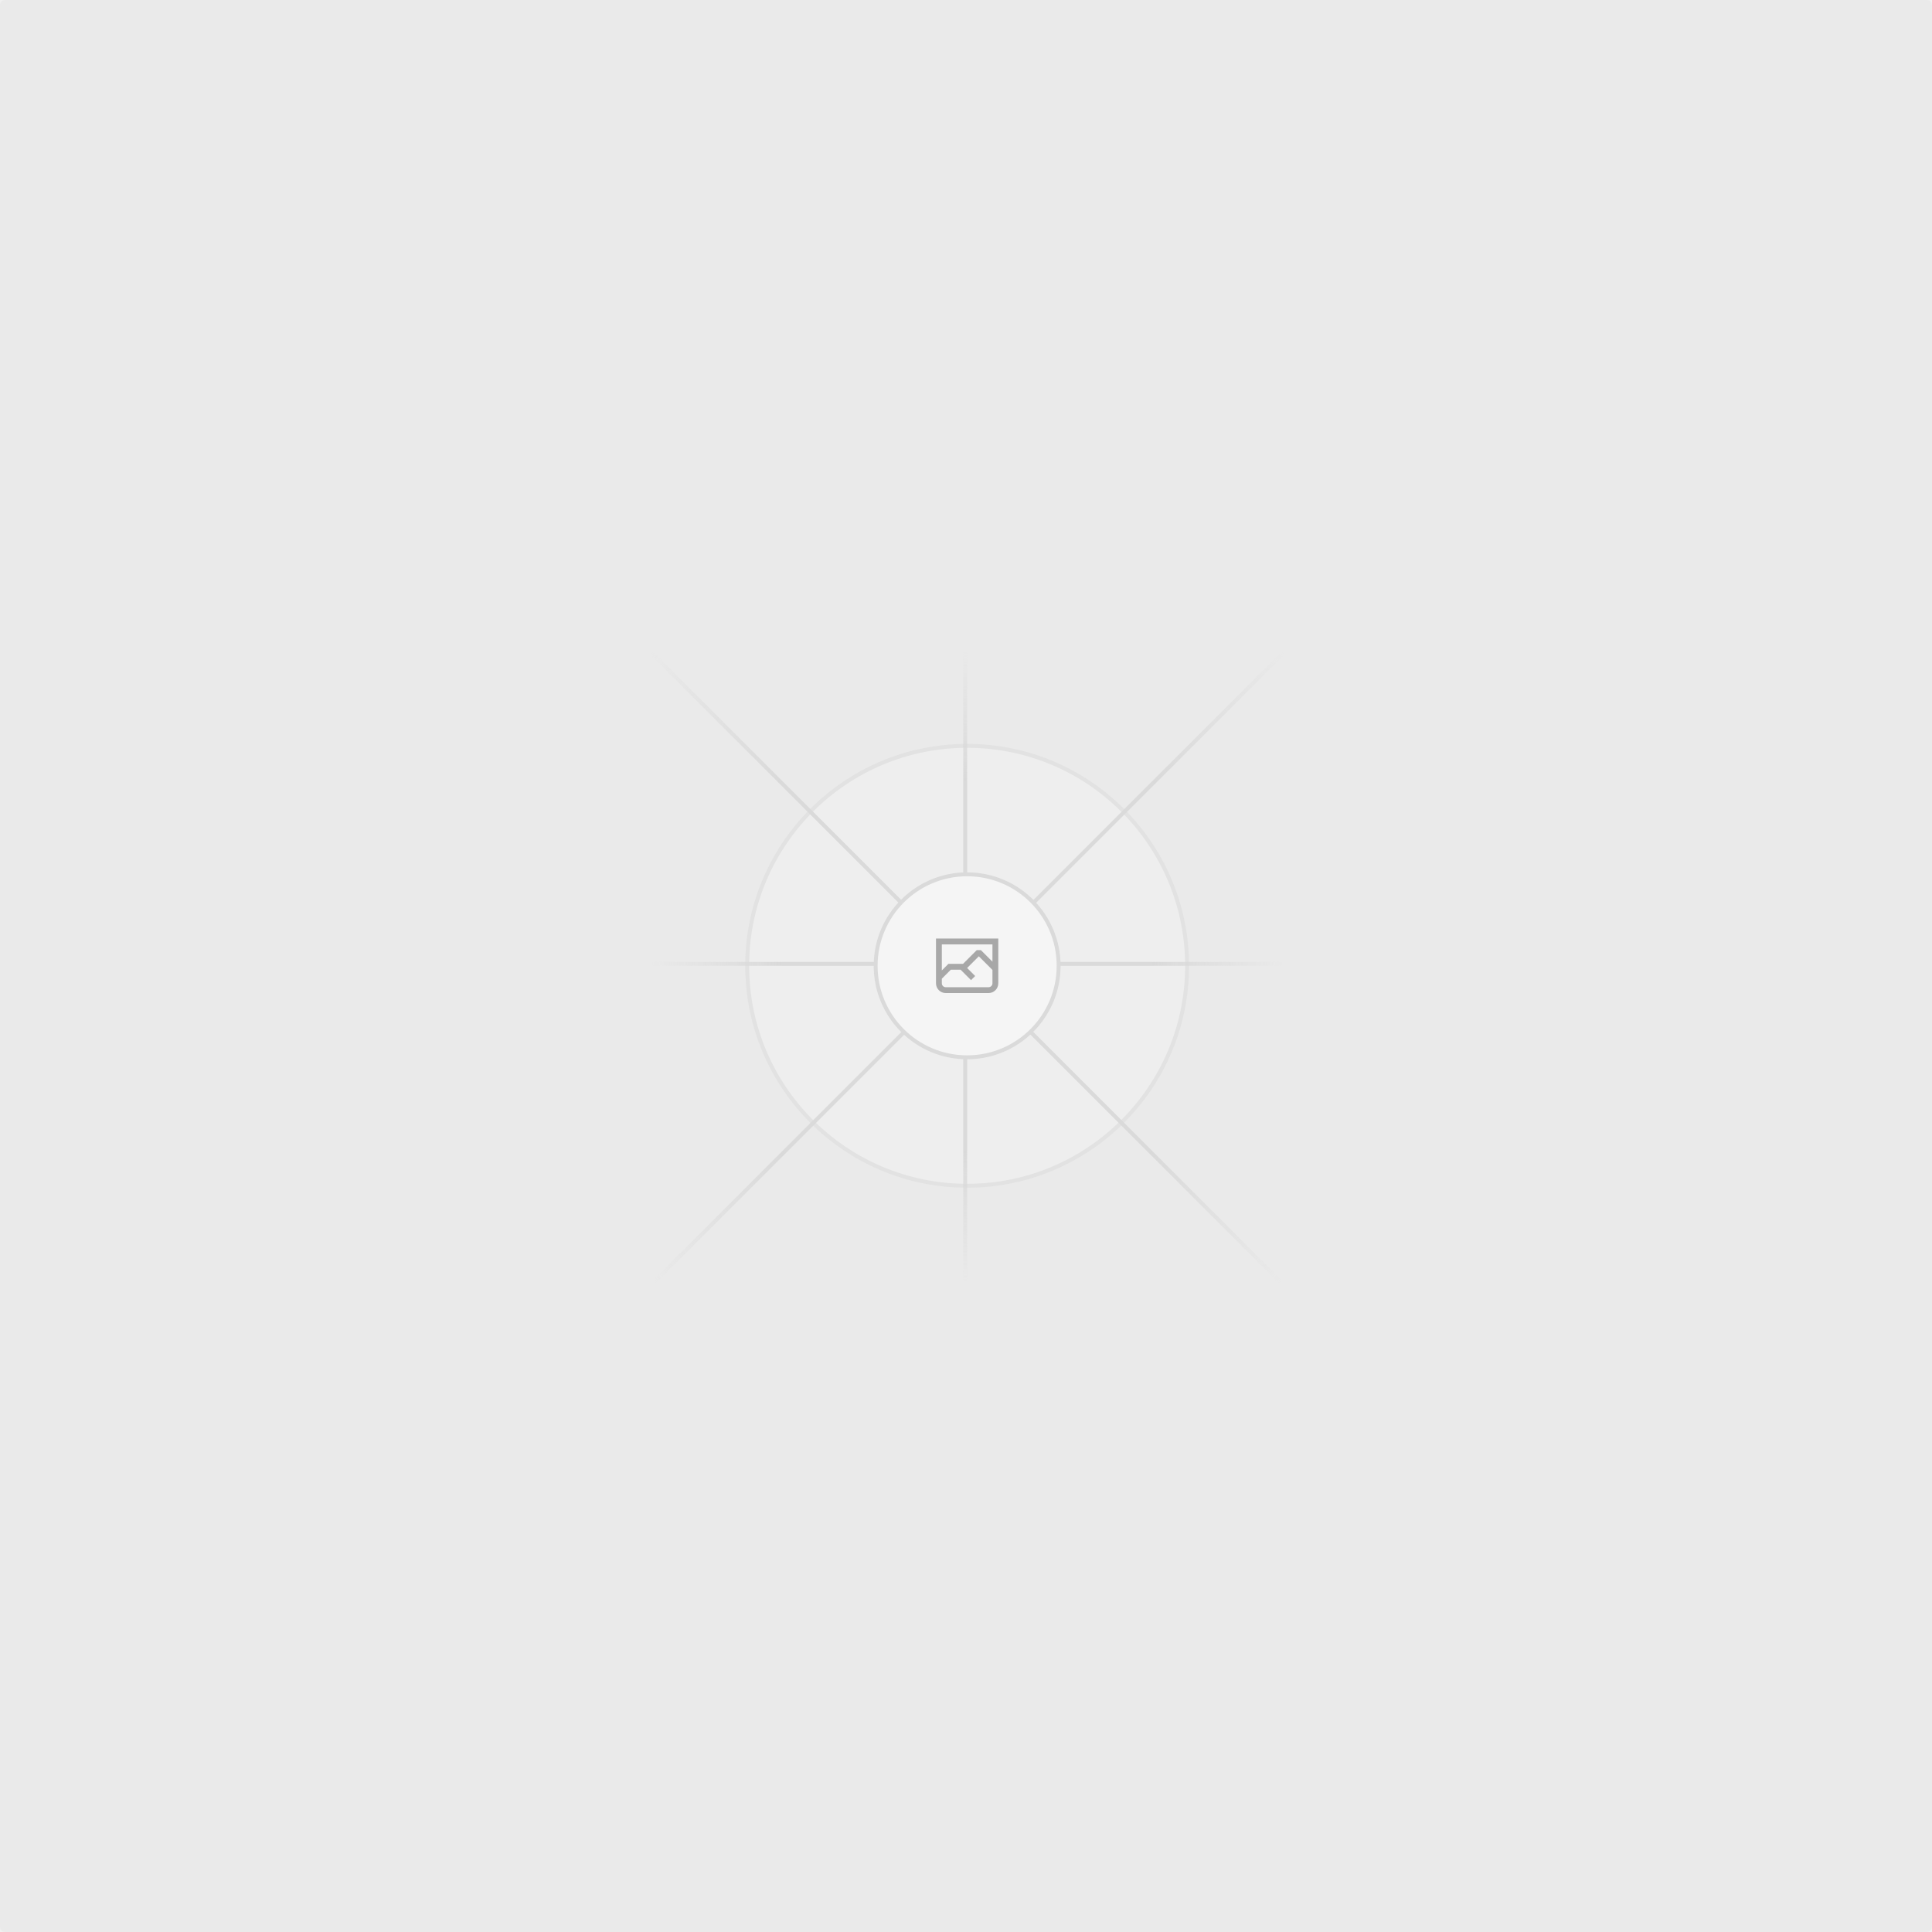
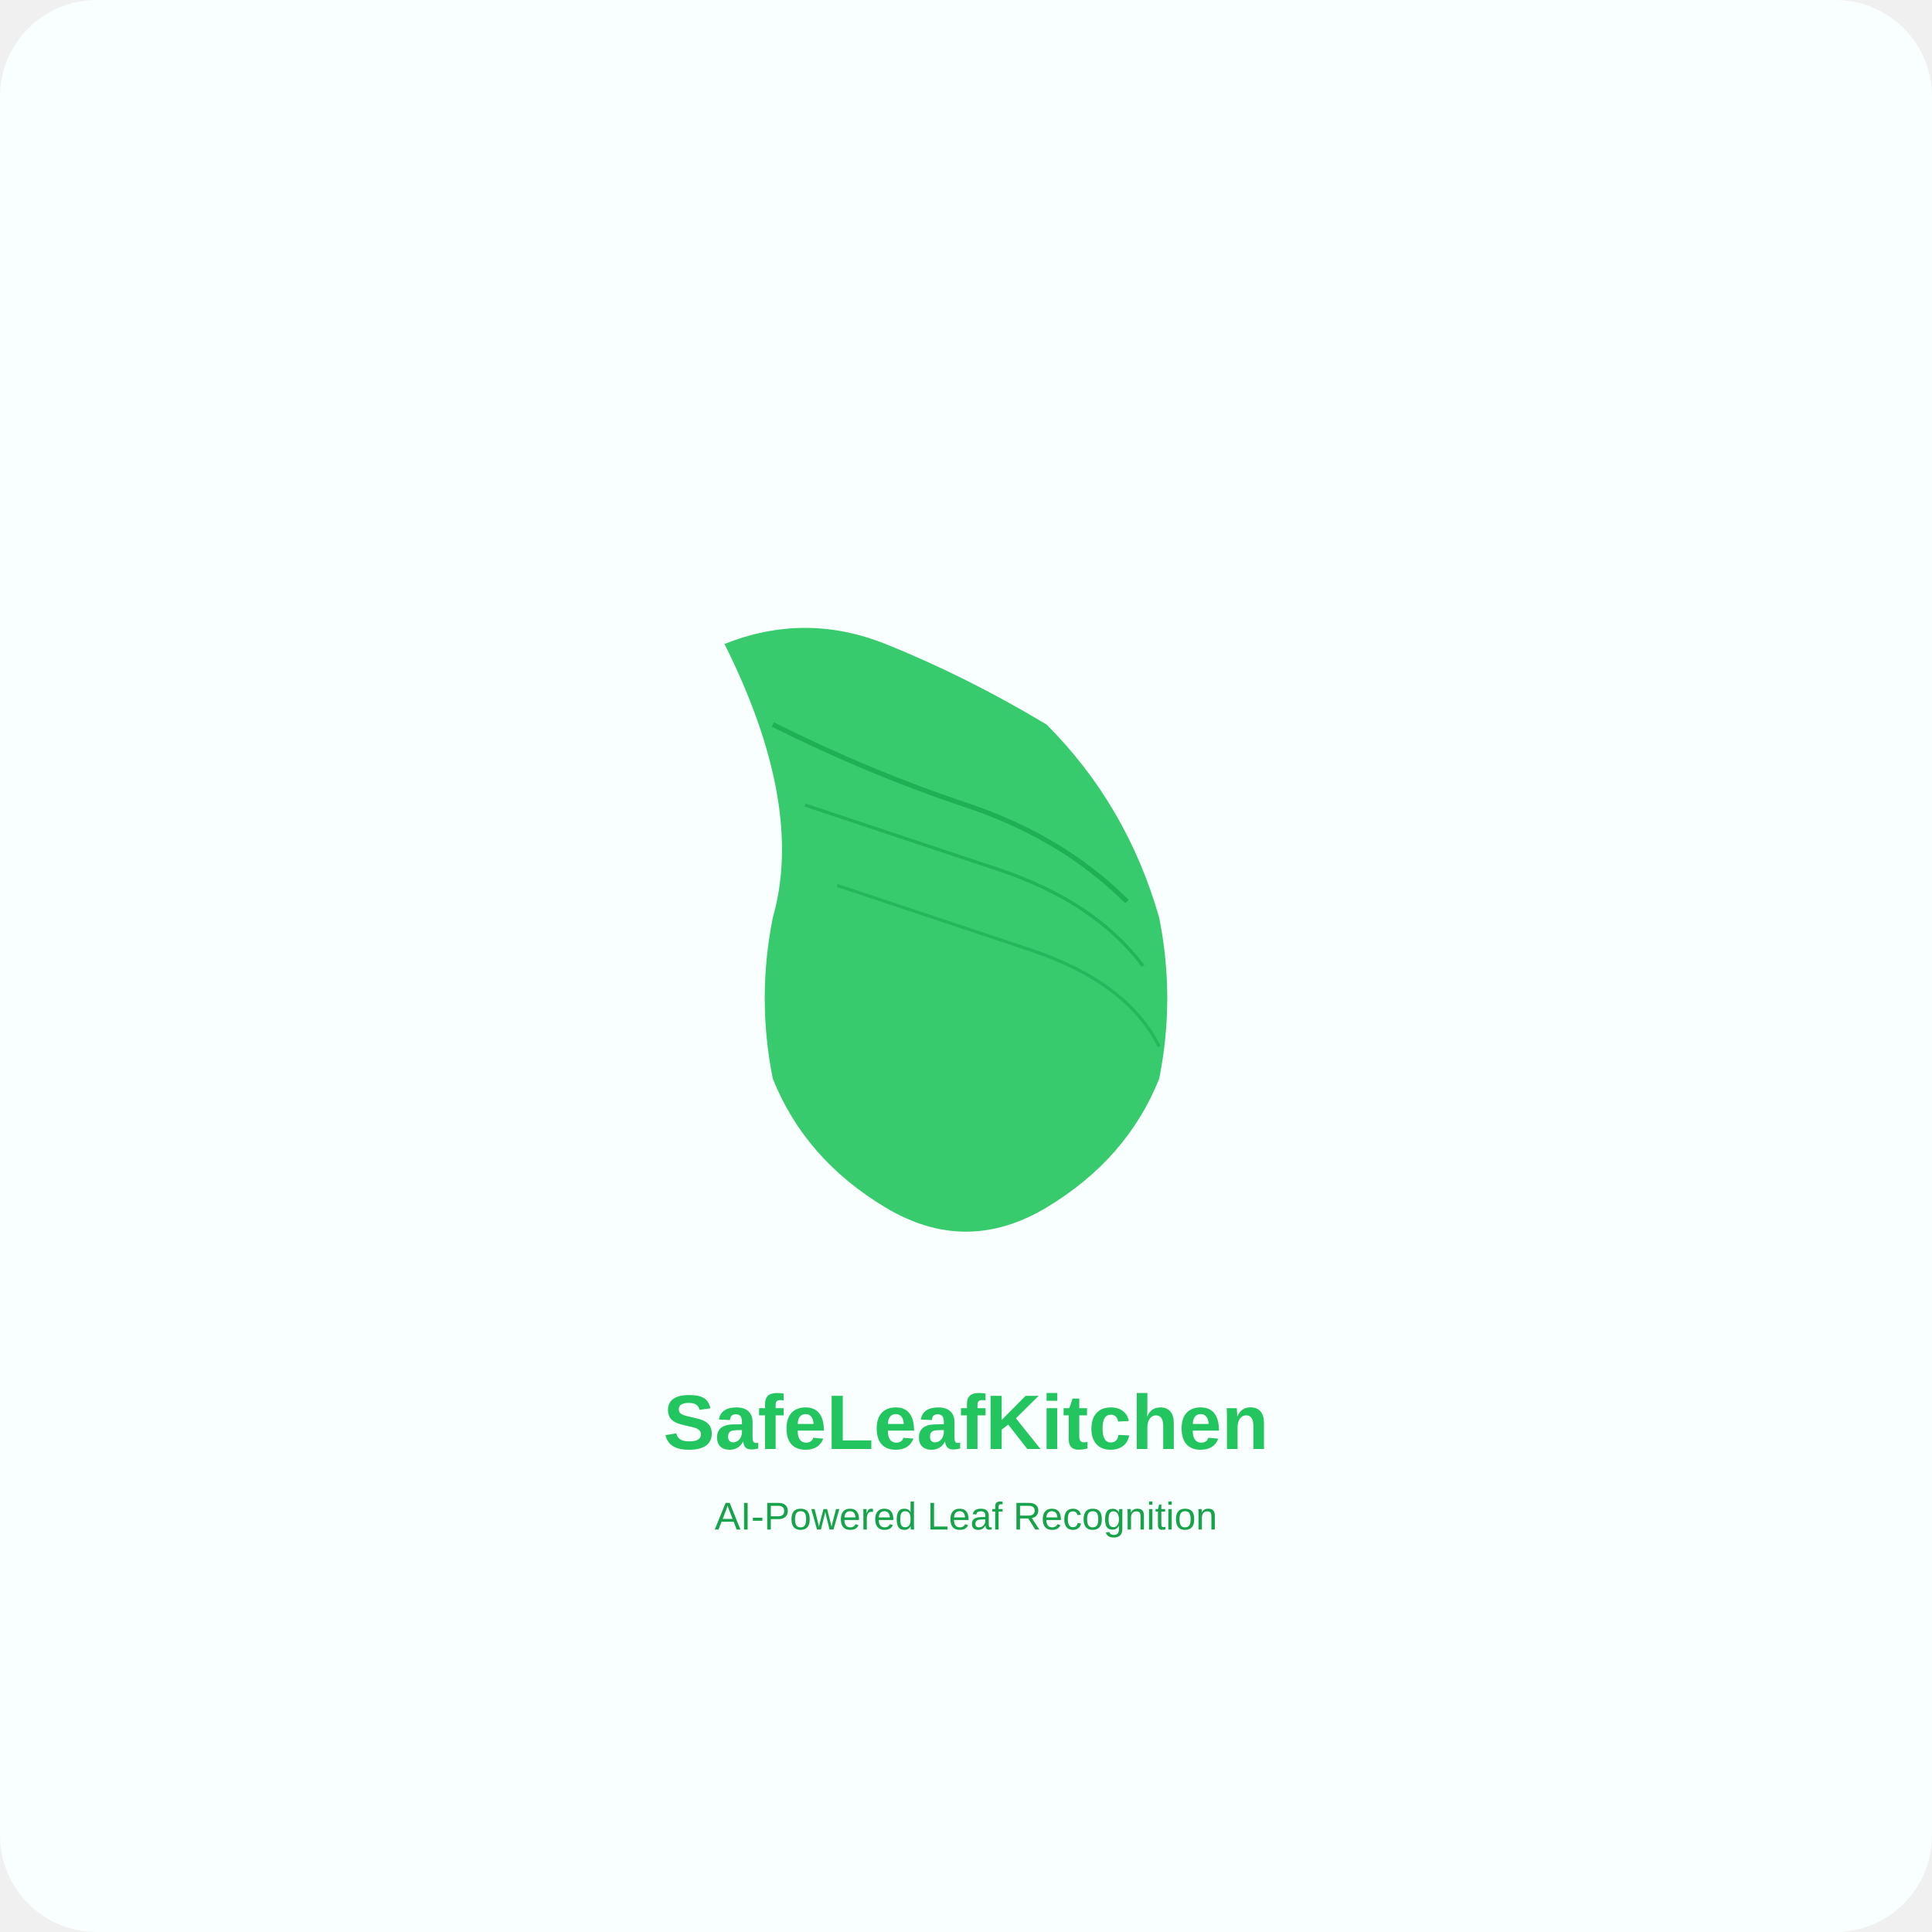
- <svg xmlns="http://www.w3.org/2000/svg" width="1200" height="1200" fill="none">
-   <rect width="1200" height="1200" fill="#EAEAEA" rx="3" />
-   <g opacity=".5">
-     <g opacity=".5">
-       <path fill="#FAFAFA" d="M600.709 736.5c-75.454 0-136.621-61.167-136.621-136.62 0-75.454 61.167-136.621 136.621-136.621 75.453 0 136.62 61.167 136.62 136.621 0 75.453-61.167 136.62-136.62 136.62Z" />
-       <path stroke="#C9C9C9" stroke-width="2.418" d="M600.709 736.5c-75.454 0-136.621-61.167-136.621-136.62 0-75.454 61.167-136.621 136.621-136.621 75.453 0 136.62 61.167 136.62 136.621 0 75.453-61.167 136.62-136.62 136.62Z" />
-     </g>
-     <path stroke="url(#a)" stroke-width="2.418" d="M0-1.209h553.581" transform="scale(1 -1) rotate(45 1163.11 91.165)" />
-     <path stroke="url(#b)" stroke-width="2.418" d="M404.846 598.671h391.726" />
-     <path stroke="url(#c)" stroke-width="2.418" d="M599.5 795.742V404.017" />
-     <path stroke="url(#d)" stroke-width="2.418" d="m795.717 796.597-391.441-391.44" />
-     <path fill="#fff" d="M600.709 656.704c-31.384 0-56.825-25.441-56.825-56.824 0-31.384 25.441-56.825 56.825-56.825 31.383 0 56.824 25.441 56.824 56.825 0 31.383-25.441 56.824-56.824 56.824Z" />
-     <g clip-path="url(#e)">
-       <path fill="#666" fill-rule="evenodd" d="M616.426 586.58h-31.434v16.176l3.553-3.554.531-.531h9.068l.074-.074 8.463-8.463h2.565l7.18 7.181V586.58Zm-15.715 14.654 3.698 3.699 1.283 1.282-2.565 2.565-1.282-1.283-5.2-5.199h-6.066l-5.514 5.514-.073.073v2.876a2.418 2.418 0 0 0 2.418 2.418h26.598a2.418 2.418 0 0 0 2.418-2.418v-8.317l-8.463-8.463-7.181 7.181-.071.072Zm-19.347 5.442v4.085a6.045 6.045 0 0 0 6.046 6.045h26.598a6.044 6.044 0 0 0 6.045-6.045v-7.108l1.356-1.355-1.282-1.283-.074-.073v-17.989h-38.689v23.43l-.146.146.146.147Z" clip-rule="evenodd" />
-     </g>
-     <path stroke="#C9C9C9" stroke-width="2.418" d="M600.709 656.704c-31.384 0-56.825-25.441-56.825-56.824 0-31.384 25.441-56.825 56.825-56.825 31.383 0 56.824 25.441 56.824 56.825 0 31.383-25.441 56.824-56.824 56.824Z" />
+ <svg xmlns="http://www.w3.org/2000/svg" width="1200" height="1200" fill="none" viewBox="0 0 1200 1200">
+   <rect width="1200" height="1200" fill="#f8fffe" rx="60" />
+   <g transform="translate(600, 600)">
+     <path d="M-150 -200 Q-100 -220 -50 -200 Q0 -180 50 -150 Q100 -100 120 -30 Q130 20 120 70 Q100 120 50 150 Q0 180 -50 150 Q-100 120 -120 70 Q-130 20 -120 -30 Q-100 -100 -150 -200 Z" fill="#22C55E" opacity="0.9" />
+     <path d="M-120 -150 Q-60 -120 0 -100 Q60 -80 100 -40" stroke="#16a34a" stroke-width="3" fill="none" opacity="0.7" />
+     <path d="M-100 -100 Q-40 -80 20 -60 Q80 -40 110 0" stroke="#16a34a" stroke-width="2" fill="none" opacity="0.6" />
+     <path d="M-80 -50 Q-20 -30 40 -10 Q100 10 120 50" stroke="#16a34a" stroke-width="2" fill="none" opacity="0.5" />
  </g>
-   <defs>
-     <linearGradient id="a" x1="554.061" x2="-.48" y1=".083" y2=".087" gradientUnits="userSpaceOnUse">
-       <stop stop-color="#C9C9C9" stop-opacity="0" />
-       <stop offset=".208" stop-color="#C9C9C9" />
-       <stop offset=".792" stop-color="#C9C9C9" />
-       <stop offset="1" stop-color="#C9C9C9" stop-opacity="0" />
-     </linearGradient>
-     <linearGradient id="b" x1="796.912" x2="404.507" y1="599.963" y2="599.965" gradientUnits="userSpaceOnUse">
-       <stop stop-color="#C9C9C9" stop-opacity="0" />
-       <stop offset=".208" stop-color="#C9C9C9" />
-       <stop offset=".792" stop-color="#C9C9C9" />
-       <stop offset="1" stop-color="#C9C9C9" stop-opacity="0" />
-     </linearGradient>
-     <linearGradient id="c" x1="600.792" x2="600.794" y1="403.677" y2="796.082" gradientUnits="userSpaceOnUse">
-       <stop stop-color="#C9C9C9" stop-opacity="0" />
-       <stop offset=".208" stop-color="#C9C9C9" />
-       <stop offset=".792" stop-color="#C9C9C9" />
-       <stop offset="1" stop-color="#C9C9C9" stop-opacity="0" />
-     </linearGradient>
-     <linearGradient id="d" x1="404.85" x2="796.972" y1="403.903" y2="796.02" gradientUnits="userSpaceOnUse">
-       <stop stop-color="#C9C9C9" stop-opacity="0" />
-       <stop offset=".208" stop-color="#C9C9C9" />
-       <stop offset=".792" stop-color="#C9C9C9" />
-       <stop offset="1" stop-color="#C9C9C9" stop-opacity="0" />
-     </linearGradient>
-     <clipPath id="e">
-       <path fill="#fff" d="M581.364 580.535h38.689v38.689h-38.689z" />
-     </clipPath>
-   </defs>
+   <text x="600" y="900" text-anchor="middle" font-family="Arial, sans-serif" font-size="48" font-weight="bold" fill="#22C55E">SafeLeafKitchen</text>
+   <text x="600" y="950" text-anchor="middle" font-family="Arial, sans-serif" font-size="24" fill="#16a34a">AI-Powered Leaf Recognition</text>
</svg>
